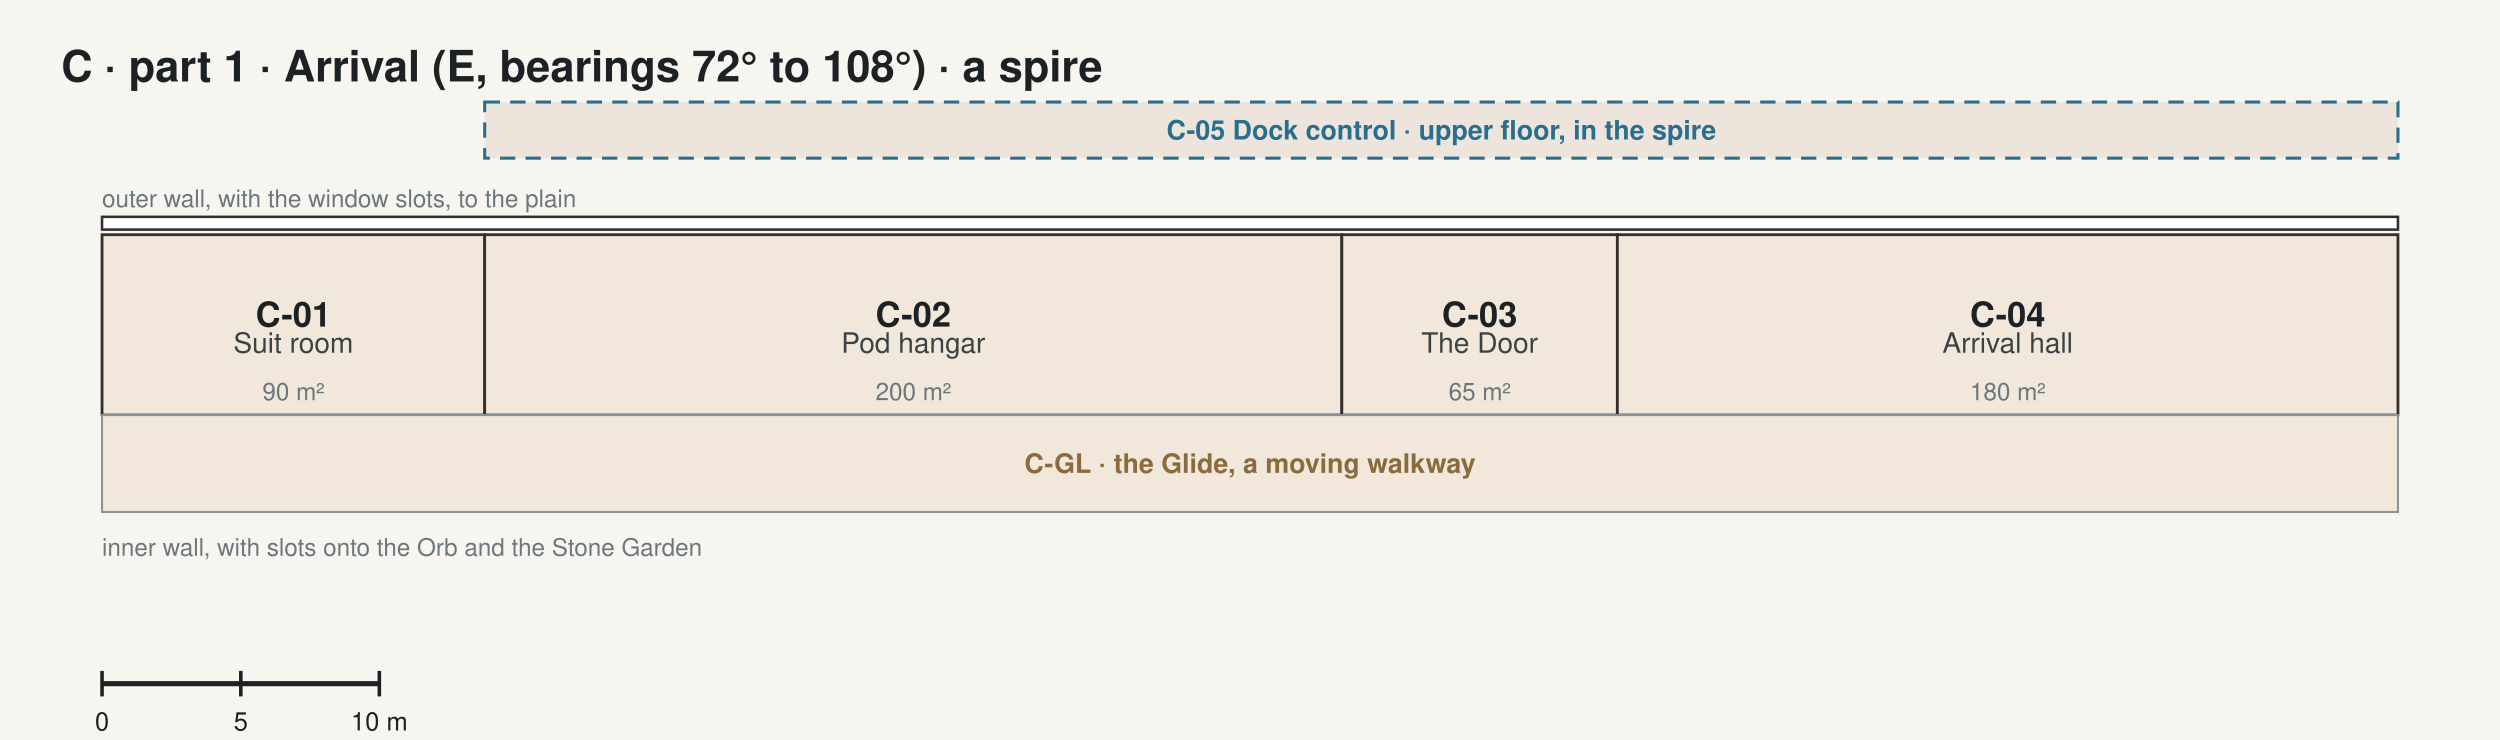
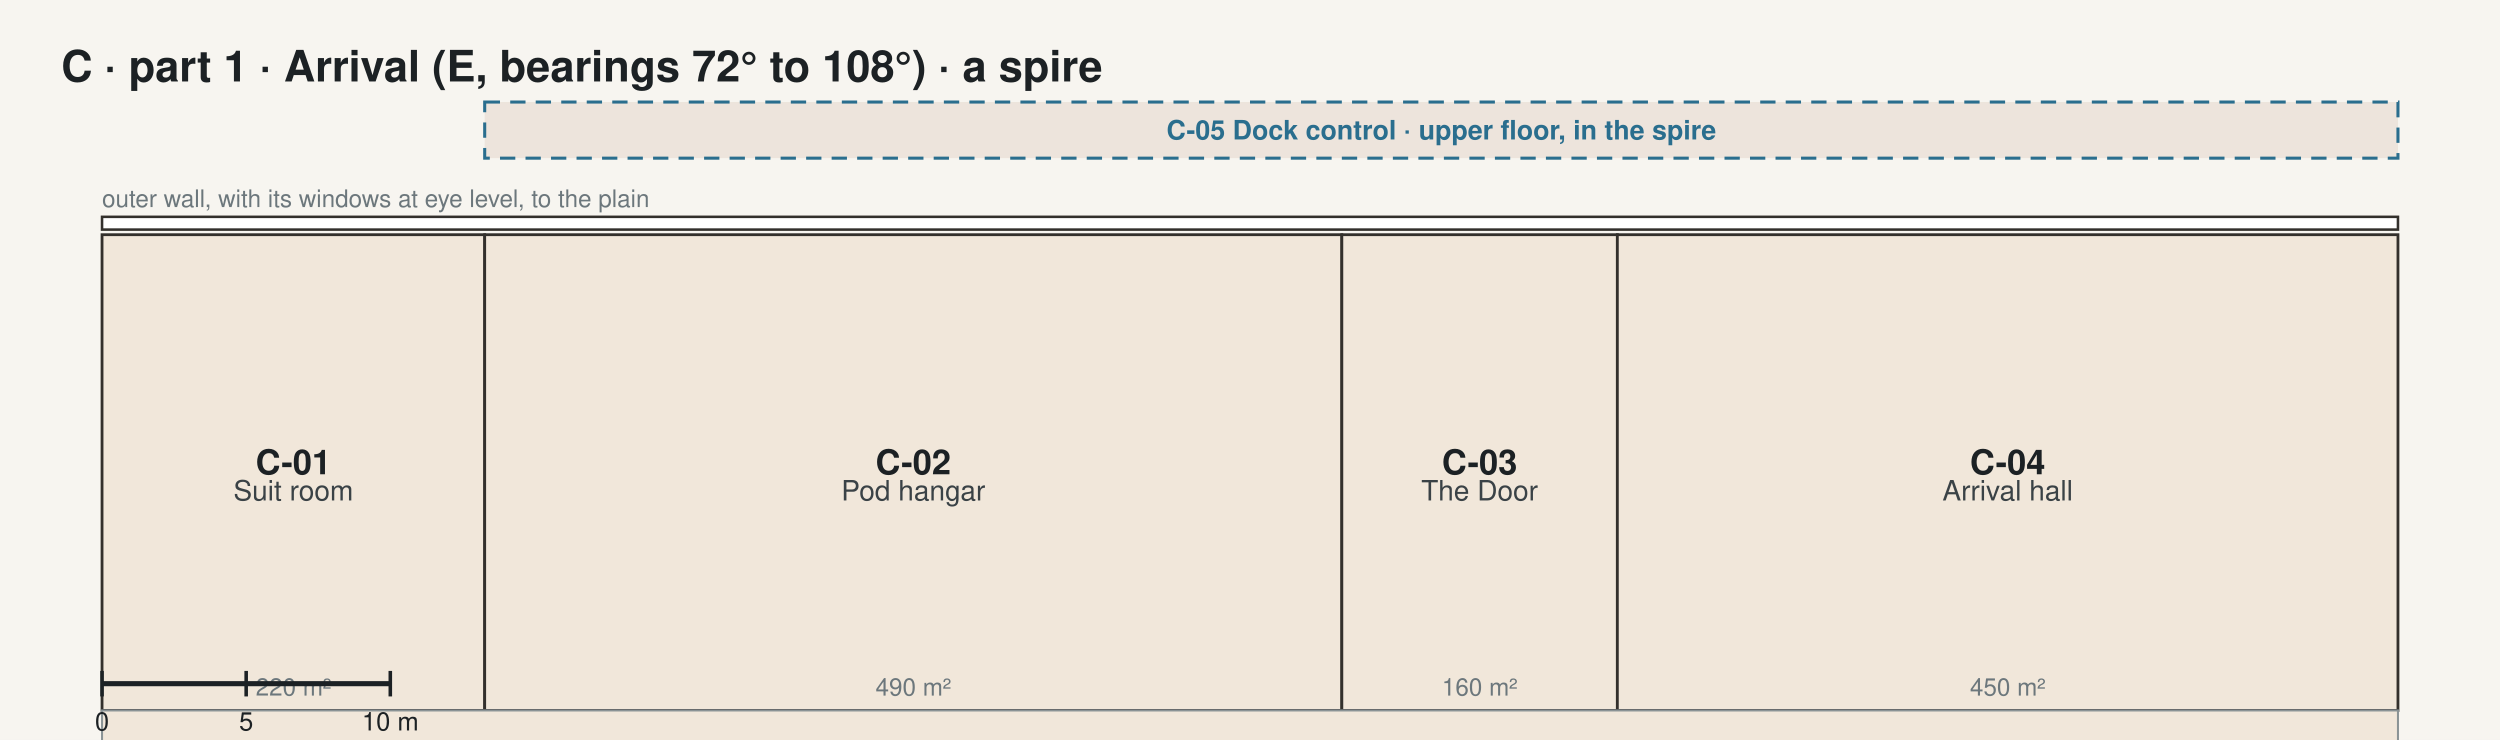
<svg xmlns="http://www.w3.org/2000/svg" viewBox="0 0 980 290" width="980" height="290" font-family="Helvetica, Arial, sans-serif">
  <rect width="980" height="290" fill="#F7F5F0" />
  <text x="24.0" y="26.0" font-size="17.0" font-weight="700" fill="#1C2124" text-anchor="start" dominant-baseline="middle">C · part 1 · Arrival (E, bearings 72° to 108°) · a spire</text>
  <rect x="40.0" y="85.0" width="900.0" height="5" fill="#FFFFFF" stroke="#33302C" />
-   <text x="40.0" y="78.0" font-size="9.5" font-weight="400" fill="#6C777C" text-anchor="start" dominant-baseline="middle">outer wall, with the window slots, to the plain</text>
-   <polygon data-code="C-01" points="40.0,92.0 190.0,92.0 190.0,162.7 40.0,162.7" fill="#F1E7DA" fill-opacity="1.00" stroke="#33302C" stroke-width="1.10" />
-   <text x="115.0" y="123.3" font-size="13.5" font-weight="700" fill="#1C2124" text-anchor="middle" dominant-baseline="middle">C-01</text>
-   <text x="115.0" y="134.6" font-size="11.0" font-weight="400" fill="#3A4246" text-anchor="middle" dominant-baseline="middle">Suit room</text>
-   <text x="115.0" y="153.7" font-size="9.5" font-weight="400" fill="#6C777C" text-anchor="middle" dominant-baseline="middle">90 m²</text>
-   <polygon data-code="C-02" points="190.0,92.0 526.0,92.0 526.0,162.7 190.0,162.7" fill="#F1E7DA" fill-opacity="1.00" stroke="#33302C" stroke-width="1.10" />
-   <text x="358.0" y="123.3" font-size="13.5" font-weight="700" fill="#1C2124" text-anchor="middle" dominant-baseline="middle">C-02</text>
-   <text x="358.0" y="134.6" font-size="11.0" font-weight="400" fill="#3A4246" text-anchor="middle" dominant-baseline="middle">Pod hangar</text>
-   <text x="358.0" y="153.7" font-size="9.5" font-weight="400" fill="#6C777C" text-anchor="middle" dominant-baseline="middle">200 m²</text>
-   <polygon data-code="C-03" points="526.0,92.0 634.0,92.0 634.0,162.7 526.0,162.7" fill="#F1E7DA" fill-opacity="1.00" stroke="#33302C" stroke-width="1.10" />
-   <text x="580.0" y="123.3" font-size="13.5" font-weight="700" fill="#1C2124" text-anchor="middle" dominant-baseline="middle">C-03</text>
-   <text x="580.0" y="134.6" font-size="11.0" font-weight="400" fill="#3A4246" text-anchor="middle" dominant-baseline="middle">The Door</text>
-   <text x="580.0" y="153.7" font-size="9.5" font-weight="400" fill="#6C777C" text-anchor="middle" dominant-baseline="middle">65 m²</text>
-   <polygon data-code="C-04" points="634.0,92.0 940.0,92.0 940.0,162.7 634.0,162.7" fill="#F1E7DA" fill-opacity="1.00" stroke="#33302C" stroke-width="1.10" />
-   <text x="787.0" y="123.3" font-size="13.5" font-weight="700" fill="#1C2124" text-anchor="middle" dominant-baseline="middle">C-04</text>
-   <text x="787.0" y="134.6" font-size="11.0" font-weight="400" fill="#3A4246" text-anchor="middle" dominant-baseline="middle">Arrival hall</text>
-   <text x="787.0" y="153.7" font-size="9.5" font-weight="400" fill="#6C777C" text-anchor="middle" dominant-baseline="middle">180 m²</text>
-   <polygon points="40.0,162.7 940.0,162.7 940.0,200.7 40.0,200.7" fill="#F1E7DA" fill-opacity="1.00" stroke="#8A9395" stroke-width="0.80" />
-   <text x="490.0" y="181.7" font-size="10.5" font-weight="700" fill="#8A6A3E" text-anchor="middle" dominant-baseline="middle">C-GL · the Glide, a moving walkway</text>
-   <text x="40.0" y="214.7" font-size="9.5" font-weight="400" fill="#6C777C" text-anchor="start" dominant-baseline="middle">inner wall, with slots onto the Orb and the Stone Garden</text>
+   <text x="40.0" y="78.0" font-size="9.5" font-weight="400" fill="#6C777C" text-anchor="start" dominant-baseline="middle">outer wall, with its windows at eye level, to the plain</text>
+   <polygon data-code="C-01" points="40.0,92.0 190.0,92.0 190.0,278.5 40.0,278.5" fill="#F1E7DA" fill-opacity="1.00" stroke="#33302C" stroke-width="1.10" />
+   <text x="115.0" y="181.2" font-size="13.5" font-weight="700" fill="#1C2124" text-anchor="middle" dominant-baseline="middle">C-01</text>
+   <text x="115.0" y="192.5" font-size="11.0" font-weight="400" fill="#3A4246" text-anchor="middle" dominant-baseline="middle">Suit room</text>
+   <text x="115.0" y="269.5" font-size="9.5" font-weight="400" fill="#6C777C" text-anchor="middle" dominant-baseline="middle">220 m²</text>
+   <polygon data-code="C-02" points="190.0,92.0 526.0,92.0 526.0,278.5 190.0,278.5" fill="#F1E7DA" fill-opacity="1.00" stroke="#33302C" stroke-width="1.10" />
+   <text x="358.0" y="181.2" font-size="13.5" font-weight="700" fill="#1C2124" text-anchor="middle" dominant-baseline="middle">C-02</text>
+   <text x="358.0" y="192.5" font-size="11.0" font-weight="400" fill="#3A4246" text-anchor="middle" dominant-baseline="middle">Pod hangar</text>
+   <text x="358.0" y="269.5" font-size="9.5" font-weight="400" fill="#6C777C" text-anchor="middle" dominant-baseline="middle">490 m²</text>
+   <polygon data-code="C-03" points="526.0,92.0 634.0,92.0 634.0,278.5 526.0,278.5" fill="#F1E7DA" fill-opacity="1.00" stroke="#33302C" stroke-width="1.10" />
+   <text x="580.0" y="181.2" font-size="13.5" font-weight="700" fill="#1C2124" text-anchor="middle" dominant-baseline="middle">C-03</text>
+   <text x="580.0" y="192.5" font-size="11.0" font-weight="400" fill="#3A4246" text-anchor="middle" dominant-baseline="middle">The Door</text>
+   <text x="580.0" y="269.5" font-size="9.5" font-weight="400" fill="#6C777C" text-anchor="middle" dominant-baseline="middle">160 m²</text>
+   <polygon data-code="C-04" points="634.0,92.0 940.0,92.0 940.0,278.5 634.0,278.5" fill="#F1E7DA" fill-opacity="1.00" stroke="#33302C" stroke-width="1.10" />
+   <text x="787.0" y="181.2" font-size="13.5" font-weight="700" fill="#1C2124" text-anchor="middle" dominant-baseline="middle">C-04</text>
+   <text x="787.0" y="192.5" font-size="11.0" font-weight="400" fill="#3A4246" text-anchor="middle" dominant-baseline="middle">Arrival hall</text>
+   <text x="787.0" y="269.5" font-size="9.5" font-weight="400" fill="#6C777C" text-anchor="middle" dominant-baseline="middle">450 m²</text>
+   <polygon points="40.0,278.5 940.0,278.5 940.0,318.0 40.0,318.0" fill="#F1E7DA" fill-opacity="1.00" stroke="#8A9395" stroke-width="0.80" />
+   <text x="490.0" y="298.2" font-size="10.5" font-weight="700" fill="#8A6A3E" text-anchor="middle" dominant-baseline="middle">C-GL · the Glide, a moving walkway</text>
+   <text x="40.0" y="332.0" font-size="9.5" font-weight="400" fill="#6C777C" text-anchor="start" dominant-baseline="middle">inner wall, with windows onto the Orb and the Stone Garden</text>
  <polygon data-code="C-05" points="190.0,40.0 940.0,40.0 940.0,62.0 190.0,62.0" fill="#E8DDD3" fill-opacity="0.70" stroke="#2A6E8E" stroke-width="1.20" stroke-dasharray="6 4" />
  <text x="565.0" y="51.0" font-size="10.5" font-weight="700" fill="#2A6E8E" text-anchor="middle" dominant-baseline="middle">C-05 Dock control · upper floor, in the spire</text>
-   <line x1="40.0" y1="268.0" x2="148.7" y2="268.0" stroke="#1C2124" stroke-width="2" />
+   <line x1="40.0" y1="268.0" x2="153.0" y2="268.0" stroke="#1C2124" stroke-width="2" />
  <line x1="40.0" y1="263.0" x2="40.0" y2="273.0" stroke="#1C2124" stroke-width="1.4" />
-   <line x1="94.4" y1="263.0" x2="94.4" y2="273.0" stroke="#1C2124" stroke-width="1.4" />
-   <line x1="148.7" y1="263.0" x2="148.7" y2="273.0" stroke="#1C2124" stroke-width="1.4" />
+   <line x1="96.5" y1="263.0" x2="96.5" y2="273.0" stroke="#1C2124" stroke-width="1.4" />
+   <line x1="153.0" y1="263.0" x2="153.0" y2="273.0" stroke="#1C2124" stroke-width="1.4" />
  <text x="40.0" y="283.0" font-size="10.0" font-weight="400" fill="#1C2124" text-anchor="middle" dominant-baseline="middle">0</text>
-   <text x="94.4" y="283.0" font-size="10.0" font-weight="400" fill="#1C2124" text-anchor="middle" dominant-baseline="middle">5</text>
-   <text x="148.7" y="283.0" font-size="10.0" font-weight="400" fill="#1C2124" text-anchor="middle" dominant-baseline="middle">10 m</text>
+   <text x="96.5" y="283.0" font-size="10.0" font-weight="400" fill="#1C2124" text-anchor="middle" dominant-baseline="middle">5</text>
+   <text x="153.0" y="283.0" font-size="10.0" font-weight="400" fill="#1C2124" text-anchor="middle" dominant-baseline="middle">10 m</text>
</svg>
